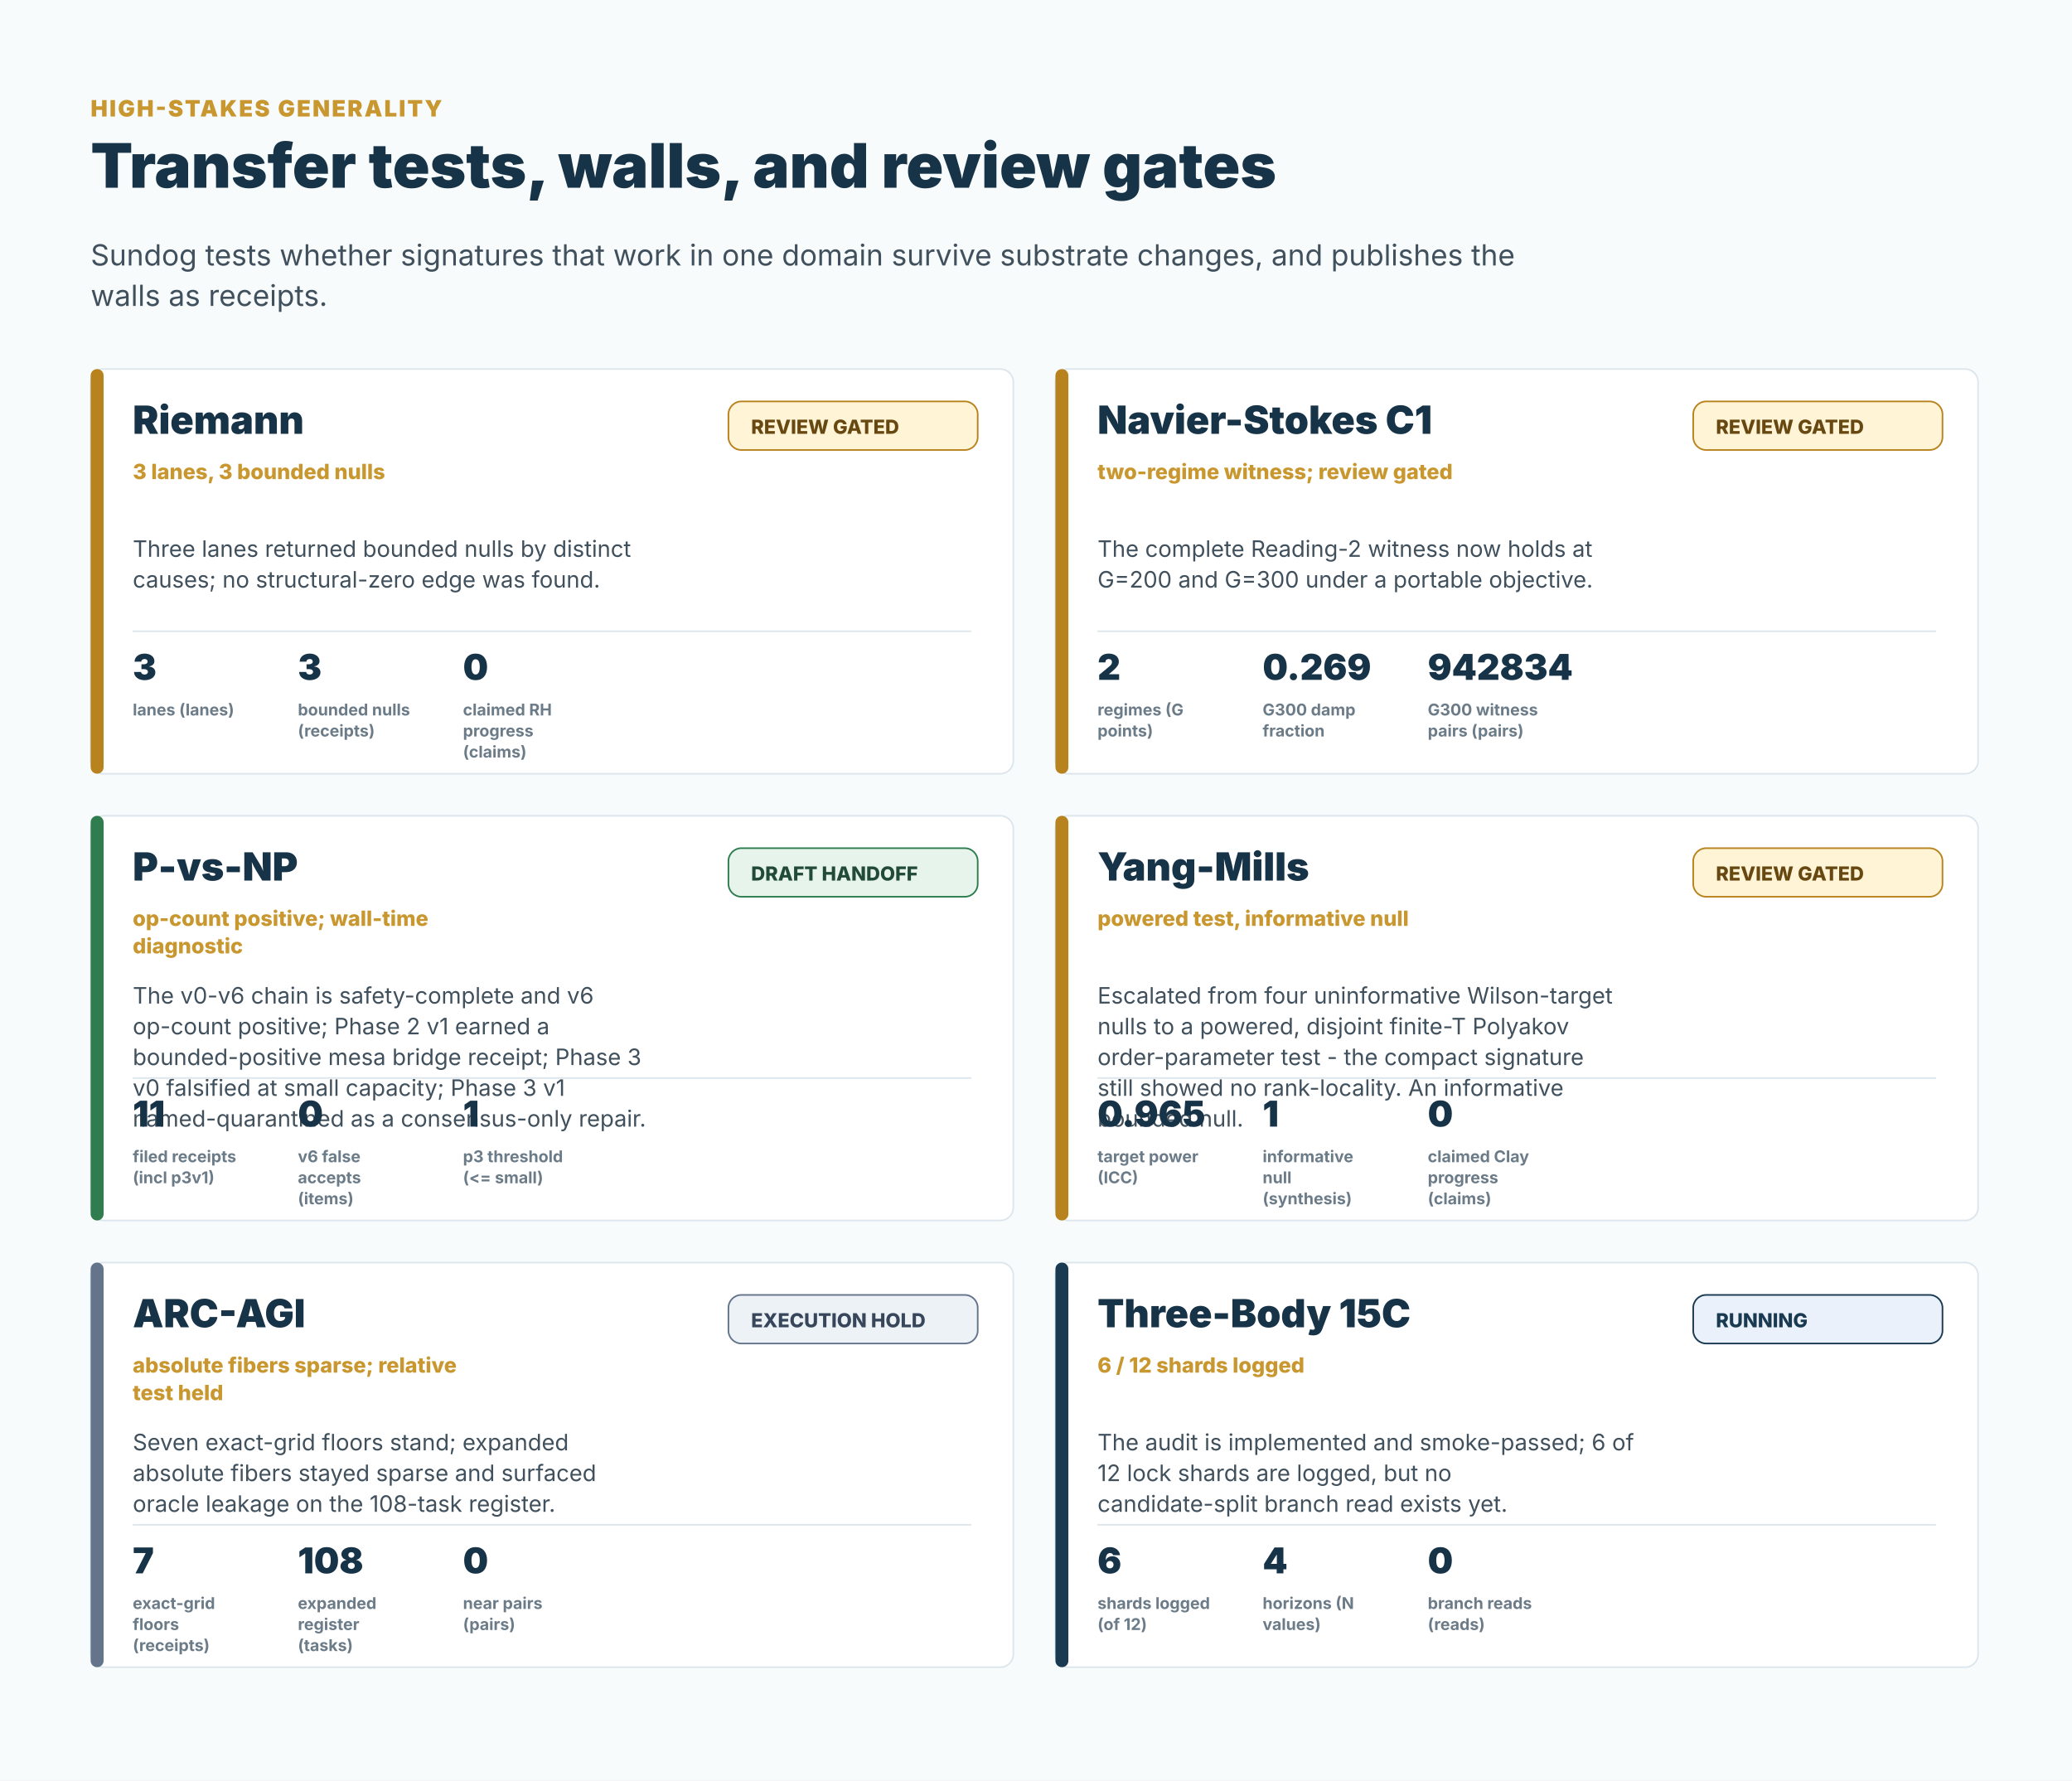
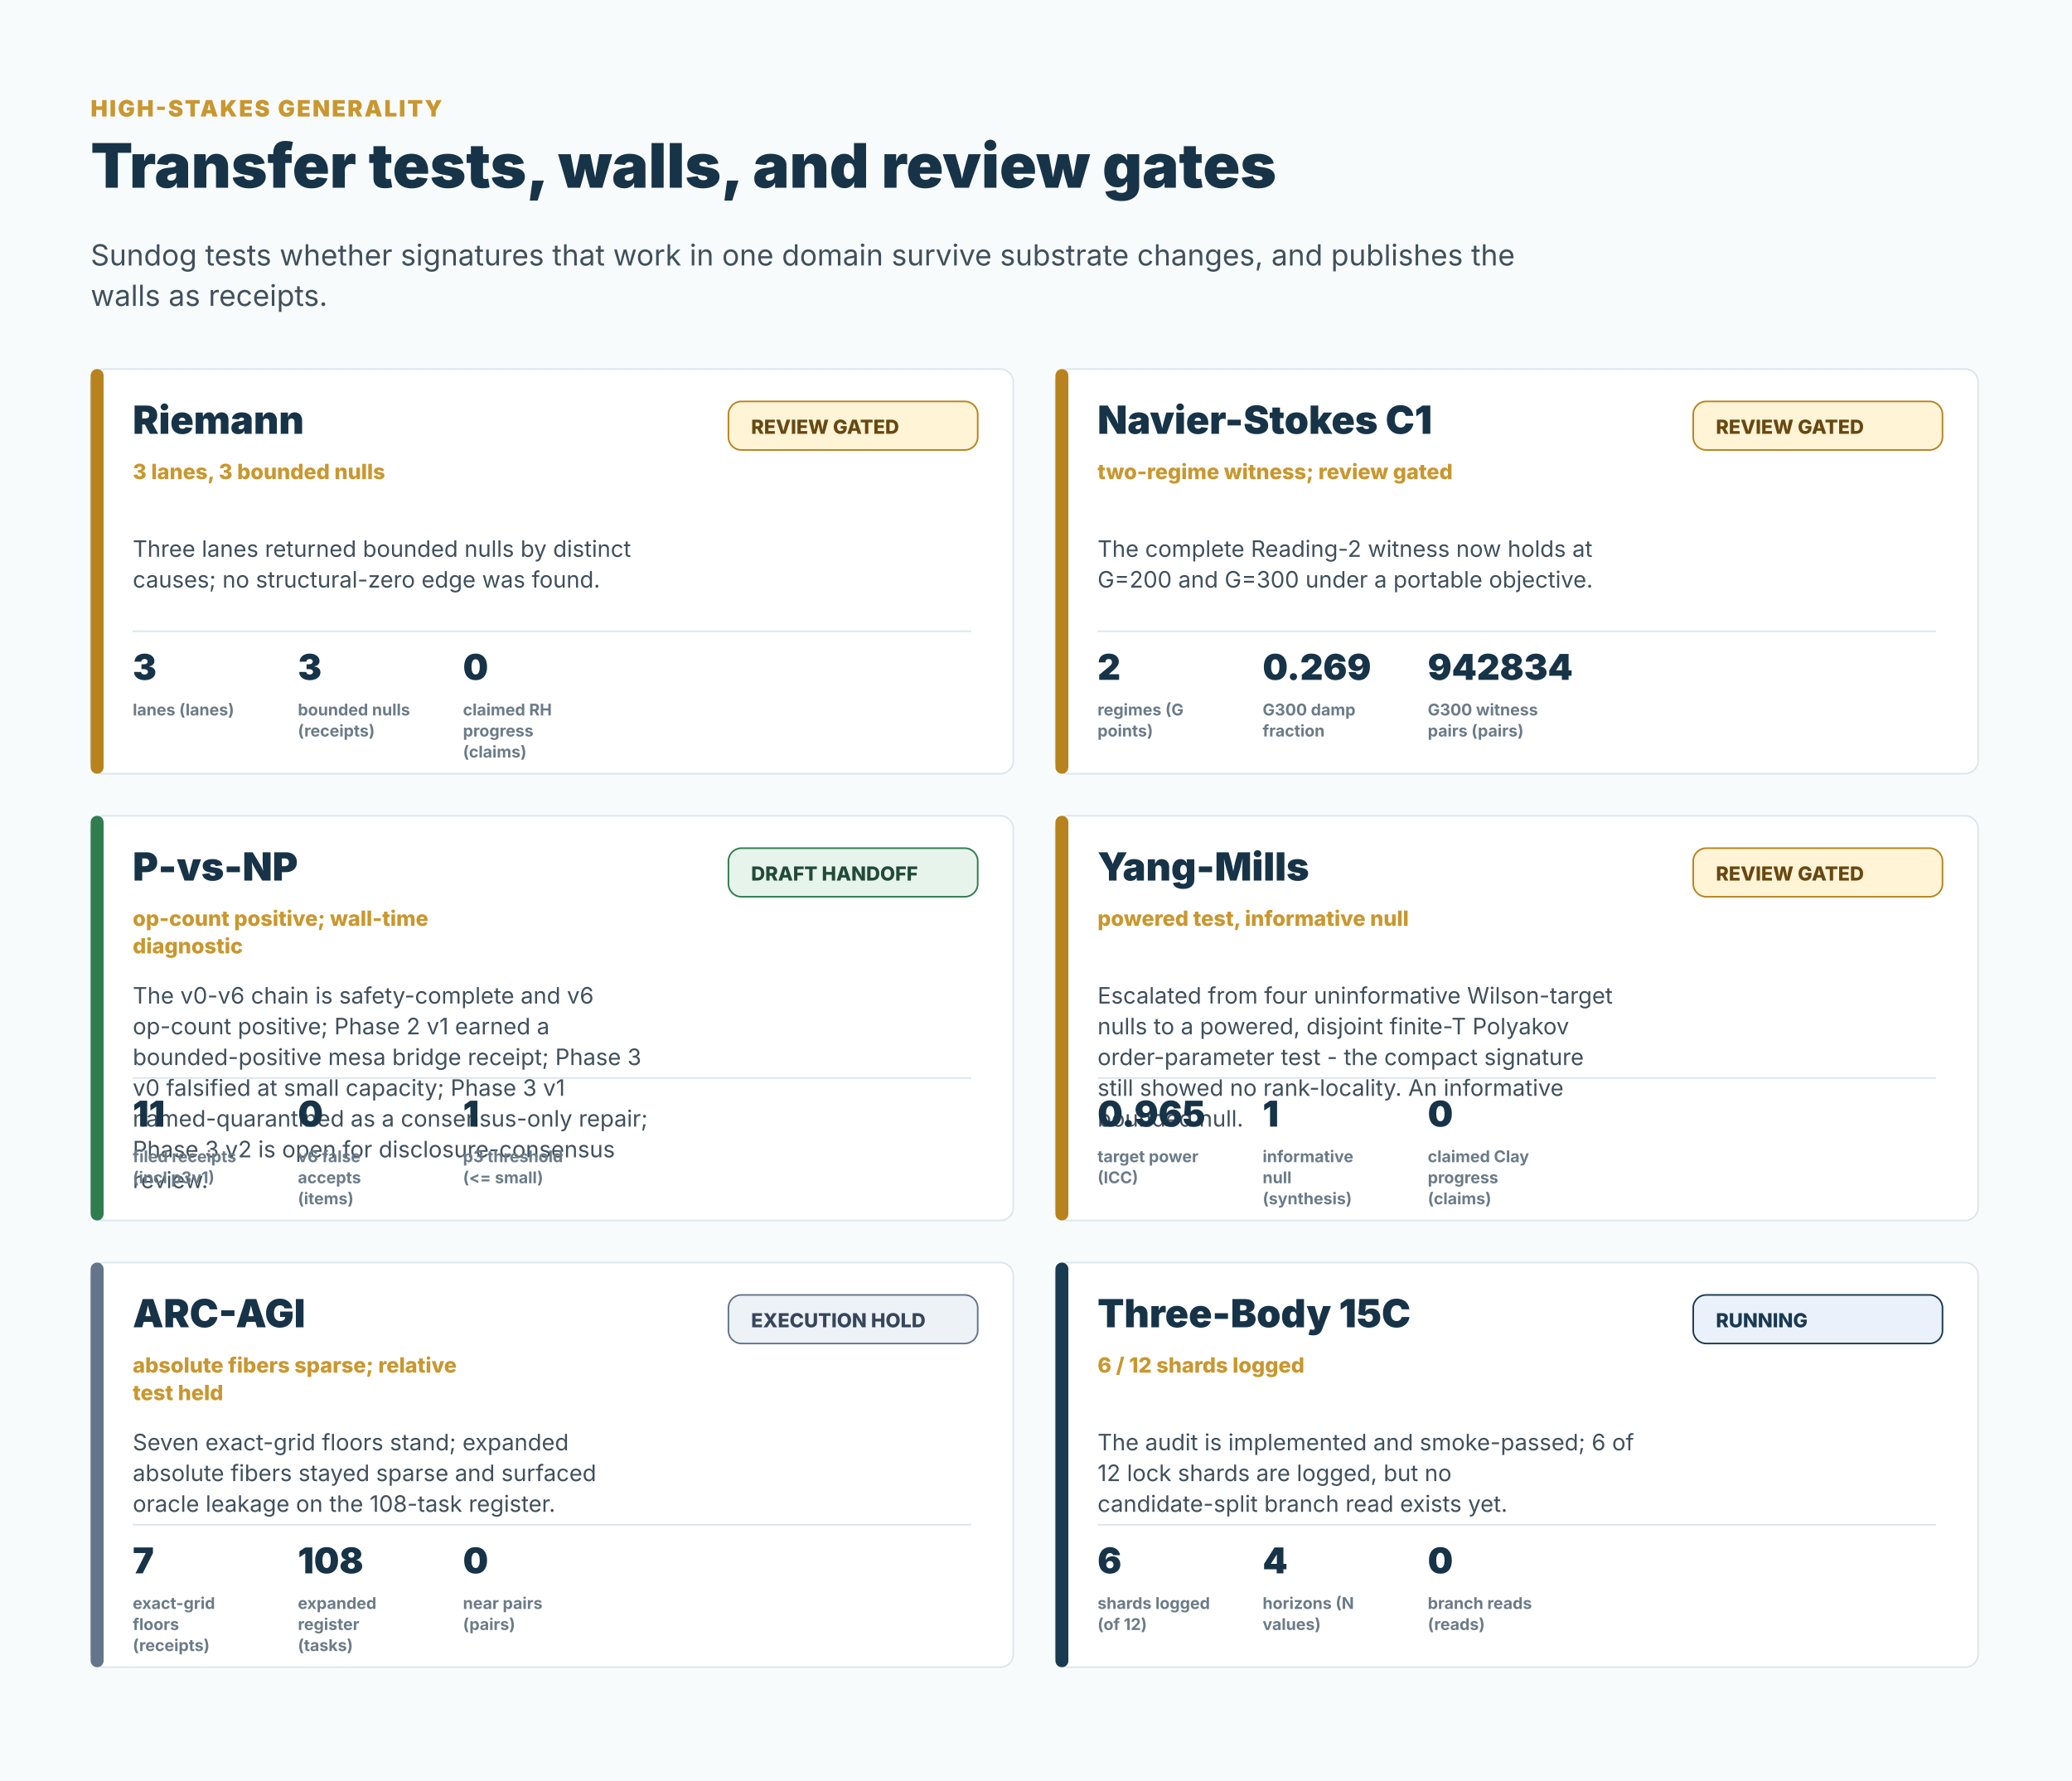
<svg xmlns="http://www.w3.org/2000/svg" viewBox="0 0 1280 1100" width="1280" height="1100" role="img" aria-labelledby="title desc">
  <rect width="1280" height="1100" fill="#F8FBFC" />
  <text x="56" y="72" fill="#C9972F" font-family="system-ui, -apple-system, BlinkMacSystemFont, 'Segoe UI', sans-serif" font-size="14" font-weight="850" letter-spacing="0.08em">HIGH-STAKES GENERALITY</text>
  <text x="56" y="116" fill="#173348" font-family="system-ui, -apple-system, BlinkMacSystemFont, 'Segoe UI', sans-serif" font-size="38" font-weight="850" text-anchor="start" letter-spacing="0">
    <tspan x="56" dy="0">Transfer tests, walls, and review gates</tspan>
  </text>
  <text x="56" y="164" fill="#40505C" font-family="system-ui, -apple-system, BlinkMacSystemFont, 'Segoe UI', sans-serif" font-size="18" font-weight="400" text-anchor="start" letter-spacing="0">
    <tspan x="56" dy="0">Sundog tests whether signatures that work in one domain survive substrate changes, and publishes the</tspan>
    <tspan x="56" dy="25">walls as receipts.</tspan>
  </text>
  <g class="generality-card" data-project="riemann">
    <rect x="56" y="228" width="570" height="250" rx="8" fill="#FFFFFF" stroke="#DCE6EC" stroke-width="1" />
    <rect x="56" y="228" width="8" height="250" rx="4" fill="#B8831E" />
    <g>
      <rect x="450" y="248" width="154" height="30" rx="8" fill="#FFF4D6" stroke="#B8831E" stroke-width="1" />
      <text x="464" y="268" fill="#684811" font-family="system-ui, -apple-system, BlinkMacSystemFont, 'Segoe UI', sans-serif" font-size="12" font-weight="800" letter-spacing="0">REVIEW GATED</text>
    </g>
    <text x="82" y="268" fill="#173348" font-family="system-ui, -apple-system, BlinkMacSystemFont, 'Segoe UI', sans-serif" font-size="24" font-weight="850" letter-spacing="0">Riemann</text>
    <text x="82" y="296" fill="#C9972F" font-family="system-ui, -apple-system, BlinkMacSystemFont, 'Segoe UI', sans-serif" font-size="13" font-weight="800" text-anchor="start" letter-spacing="0">
      <tspan x="82" dy="0">3 lanes, 3 bounded nulls</tspan>
    </text>
    <text x="82" y="344" fill="#40505C" font-family="system-ui, -apple-system, BlinkMacSystemFont, 'Segoe UI', sans-serif" font-size="14" font-weight="400" text-anchor="start" letter-spacing="0">
      <tspan x="82" dy="0">Three lanes returned bounded nulls by distinct</tspan>
      <tspan x="82" dy="19">causes; no structural-zero edge was found.</tspan>
    </text>
    <line x1="82" y1="390" x2="600" y2="390" stroke="#DCE6EC" stroke-width="1" />
    <g>
      <text x="82" y="420" fill="#173348" font-family="system-ui, -apple-system, BlinkMacSystemFont, 'Segoe UI', sans-serif" font-size="22" font-weight="850" letter-spacing="0">3</text>
      <text x="82" y="442" fill="#6B7B88" font-family="system-ui, -apple-system, BlinkMacSystemFont, 'Segoe UI', sans-serif" font-size="10" font-weight="700" text-anchor="start" letter-spacing="0">
        <tspan x="82" dy="0">lanes (lanes)</tspan>
      </text>
    </g>
    <g>
      <text x="184" y="420" fill="#173348" font-family="system-ui, -apple-system, BlinkMacSystemFont, 'Segoe UI', sans-serif" font-size="22" font-weight="850" letter-spacing="0">3</text>
      <text x="184" y="442" fill="#6B7B88" font-family="system-ui, -apple-system, BlinkMacSystemFont, 'Segoe UI', sans-serif" font-size="10" font-weight="700" text-anchor="start" letter-spacing="0">
        <tspan x="184" dy="0">bounded nulls</tspan>
        <tspan x="184" dy="13">(receipts)</tspan>
      </text>
    </g>
    <g>
      <text x="286" y="420" fill="#173348" font-family="system-ui, -apple-system, BlinkMacSystemFont, 'Segoe UI', sans-serif" font-size="22" font-weight="850" letter-spacing="0">0</text>
      <text x="286" y="442" fill="#6B7B88" font-family="system-ui, -apple-system, BlinkMacSystemFont, 'Segoe UI', sans-serif" font-size="10" font-weight="700" text-anchor="start" letter-spacing="0">
        <tspan x="286" dy="0">claimed RH</tspan>
        <tspan x="286" dy="13">progress</tspan>
        <tspan x="286" dy="13">(claims)</tspan>
      </text>
    </g>
  </g>
  <g class="generality-card" data-project="navier_stokes_c1">
    <rect x="652" y="228" width="570" height="250" rx="8" fill="#FFFFFF" stroke="#DCE6EC" stroke-width="1" />
    <rect x="652" y="228" width="8" height="250" rx="4" fill="#B8831E" />
    <g>
      <rect x="1046" y="248" width="154" height="30" rx="8" fill="#FFF4D6" stroke="#B8831E" stroke-width="1" />
      <text x="1060" y="268" fill="#684811" font-family="system-ui, -apple-system, BlinkMacSystemFont, 'Segoe UI', sans-serif" font-size="12" font-weight="800" letter-spacing="0">REVIEW GATED</text>
    </g>
    <text x="678" y="268" fill="#173348" font-family="system-ui, -apple-system, BlinkMacSystemFont, 'Segoe UI', sans-serif" font-size="24" font-weight="850" letter-spacing="0">Navier-Stokes C1</text>
    <text x="678" y="296" fill="#C9972F" font-family="system-ui, -apple-system, BlinkMacSystemFont, 'Segoe UI', sans-serif" font-size="13" font-weight="800" text-anchor="start" letter-spacing="0">
      <tspan x="678" dy="0">two-regime witness; review gated</tspan>
    </text>
    <text x="678" y="344" fill="#40505C" font-family="system-ui, -apple-system, BlinkMacSystemFont, 'Segoe UI', sans-serif" font-size="14" font-weight="400" text-anchor="start" letter-spacing="0">
      <tspan x="678" dy="0">The complete Reading-2 witness now holds at</tspan>
      <tspan x="678" dy="19">G=200 and G=300 under a portable objective.</tspan>
    </text>
    <line x1="678" y1="390" x2="1196" y2="390" stroke="#DCE6EC" stroke-width="1" />
    <g>
      <text x="678" y="420" fill="#173348" font-family="system-ui, -apple-system, BlinkMacSystemFont, 'Segoe UI', sans-serif" font-size="22" font-weight="850" letter-spacing="0">2</text>
      <text x="678" y="442" fill="#6B7B88" font-family="system-ui, -apple-system, BlinkMacSystemFont, 'Segoe UI', sans-serif" font-size="10" font-weight="700" text-anchor="start" letter-spacing="0">
        <tspan x="678" dy="0">regimes (G</tspan>
        <tspan x="678" dy="13">points)</tspan>
      </text>
    </g>
    <g>
      <text x="780" y="420" fill="#173348" font-family="system-ui, -apple-system, BlinkMacSystemFont, 'Segoe UI', sans-serif" font-size="22" font-weight="850" letter-spacing="0">0.269</text>
      <text x="780" y="442" fill="#6B7B88" font-family="system-ui, -apple-system, BlinkMacSystemFont, 'Segoe UI', sans-serif" font-size="10" font-weight="700" text-anchor="start" letter-spacing="0">
        <tspan x="780" dy="0">G300 damp</tspan>
        <tspan x="780" dy="13">fraction</tspan>
      </text>
    </g>
    <g>
      <text x="882" y="420" fill="#173348" font-family="system-ui, -apple-system, BlinkMacSystemFont, 'Segoe UI', sans-serif" font-size="22" font-weight="850" letter-spacing="0">942834</text>
      <text x="882" y="442" fill="#6B7B88" font-family="system-ui, -apple-system, BlinkMacSystemFont, 'Segoe UI', sans-serif" font-size="10" font-weight="700" text-anchor="start" letter-spacing="0">
        <tspan x="882" dy="0">G300 witness</tspan>
        <tspan x="882" dy="13">pairs (pairs)</tspan>
      </text>
    </g>
  </g>
  <g class="generality-card" data-project="pvnp">
    <rect x="56" y="504" width="570" height="250" rx="8" fill="#FFFFFF" stroke="#DCE6EC" stroke-width="1" />
    <rect x="56" y="504" width="8" height="250" rx="4" fill="#2F7D4F" />
    <g>
      <rect x="450" y="524" width="154" height="30" rx="8" fill="#E7F4EC" stroke="#2F7D4F" stroke-width="1" />
      <text x="464" y="544" fill="#214B36" font-family="system-ui, -apple-system, BlinkMacSystemFont, 'Segoe UI', sans-serif" font-size="12" font-weight="800" letter-spacing="0">DRAFT HANDOFF</text>
    </g>
    <text x="82" y="544" fill="#173348" font-family="system-ui, -apple-system, BlinkMacSystemFont, 'Segoe UI', sans-serif" font-size="24" font-weight="850" letter-spacing="0">P-vs-NP</text>
    <text x="82" y="572" fill="#C9972F" font-family="system-ui, -apple-system, BlinkMacSystemFont, 'Segoe UI', sans-serif" font-size="13" font-weight="800" text-anchor="start" letter-spacing="0">
      <tspan x="82" dy="0">op-count positive; wall-time</tspan>
      <tspan x="82" dy="17">diagnostic</tspan>
    </text>
    <text x="82" y="620" fill="#40505C" font-family="system-ui, -apple-system, BlinkMacSystemFont, 'Segoe UI', sans-serif" font-size="14" font-weight="400" text-anchor="start" letter-spacing="0">
      <tspan x="82" dy="0">The v0-v6 chain is safety-complete and v6</tspan>
      <tspan x="82" dy="19">op-count positive; Phase 2 v1 earned a</tspan>
      <tspan x="82" dy="19">bounded-positive mesa bridge receipt; Phase 3</tspan>
      <tspan x="82" dy="19">v0 falsified at small capacity; Phase 3 v1</tspan>
-       <tspan x="82" dy="19">named-quarantined as a consensus-only repair.</tspan>
+       <tspan x="82" dy="19">named-quarantined as a consensus-only repair;</tspan>
+       <tspan x="82" dy="19">Phase 3 v2 is open for disclosure-consensus</tspan>
+       <tspan x="82" dy="19">review.</tspan>
    </text>
    <line x1="82" y1="666" x2="600" y2="666" stroke="#DCE6EC" stroke-width="1" />
    <g>
      <text x="82" y="696" fill="#173348" font-family="system-ui, -apple-system, BlinkMacSystemFont, 'Segoe UI', sans-serif" font-size="22" font-weight="850" letter-spacing="0">11</text>
      <text x="82" y="718" fill="#6B7B88" font-family="system-ui, -apple-system, BlinkMacSystemFont, 'Segoe UI', sans-serif" font-size="10" font-weight="700" text-anchor="start" letter-spacing="0">
        <tspan x="82" dy="0">filed receipts</tspan>
        <tspan x="82" dy="13">(incl p3v1)</tspan>
      </text>
    </g>
    <g>
      <text x="184" y="696" fill="#173348" font-family="system-ui, -apple-system, BlinkMacSystemFont, 'Segoe UI', sans-serif" font-size="22" font-weight="850" letter-spacing="0">0</text>
      <text x="184" y="718" fill="#6B7B88" font-family="system-ui, -apple-system, BlinkMacSystemFont, 'Segoe UI', sans-serif" font-size="10" font-weight="700" text-anchor="start" letter-spacing="0">
        <tspan x="184" dy="0">v6 false</tspan>
        <tspan x="184" dy="13">accepts</tspan>
        <tspan x="184" dy="13">(items)</tspan>
      </text>
    </g>
    <g>
      <text x="286" y="696" fill="#173348" font-family="system-ui, -apple-system, BlinkMacSystemFont, 'Segoe UI', sans-serif" font-size="22" font-weight="850" letter-spacing="0">1</text>
      <text x="286" y="718" fill="#6B7B88" font-family="system-ui, -apple-system, BlinkMacSystemFont, 'Segoe UI', sans-serif" font-size="10" font-weight="700" text-anchor="start" letter-spacing="0">
        <tspan x="286" dy="0">p3 threshold</tspan>
        <tspan x="286" dy="13">(&lt;= small)</tspan>
      </text>
    </g>
  </g>
  <g class="generality-card" data-project="yang_mills">
    <rect x="652" y="504" width="570" height="250" rx="8" fill="#FFFFFF" stroke="#DCE6EC" stroke-width="1" />
    <rect x="652" y="504" width="8" height="250" rx="4" fill="#B8831E" />
    <g>
      <rect x="1046" y="524" width="154" height="30" rx="8" fill="#FFF4D6" stroke="#B8831E" stroke-width="1" />
      <text x="1060" y="544" fill="#684811" font-family="system-ui, -apple-system, BlinkMacSystemFont, 'Segoe UI', sans-serif" font-size="12" font-weight="800" letter-spacing="0">REVIEW GATED</text>
    </g>
    <text x="678" y="544" fill="#173348" font-family="system-ui, -apple-system, BlinkMacSystemFont, 'Segoe UI', sans-serif" font-size="24" font-weight="850" letter-spacing="0">Yang-Mills</text>
    <text x="678" y="572" fill="#C9972F" font-family="system-ui, -apple-system, BlinkMacSystemFont, 'Segoe UI', sans-serif" font-size="13" font-weight="800" text-anchor="start" letter-spacing="0">
      <tspan x="678" dy="0">powered test, informative null</tspan>
    </text>
    <text x="678" y="620" fill="#40505C" font-family="system-ui, -apple-system, BlinkMacSystemFont, 'Segoe UI', sans-serif" font-size="14" font-weight="400" text-anchor="start" letter-spacing="0">
      <tspan x="678" dy="0">Escalated from four uninformative Wilson-target</tspan>
      <tspan x="678" dy="19">nulls to a powered, disjoint finite-T Polyakov</tspan>
      <tspan x="678" dy="19">order-parameter test - the compact signature</tspan>
      <tspan x="678" dy="19">still showed no rank-locality. An informative</tspan>
      <tspan x="678" dy="19">bounded null.</tspan>
    </text>
    <line x1="678" y1="666" x2="1196" y2="666" stroke="#DCE6EC" stroke-width="1" />
    <g>
      <text x="678" y="696" fill="#173348" font-family="system-ui, -apple-system, BlinkMacSystemFont, 'Segoe UI', sans-serif" font-size="22" font-weight="850" letter-spacing="0">0.965</text>
      <text x="678" y="718" fill="#6B7B88" font-family="system-ui, -apple-system, BlinkMacSystemFont, 'Segoe UI', sans-serif" font-size="10" font-weight="700" text-anchor="start" letter-spacing="0">
        <tspan x="678" dy="0">target power</tspan>
        <tspan x="678" dy="13">(ICC)</tspan>
      </text>
    </g>
    <g>
      <text x="780" y="696" fill="#173348" font-family="system-ui, -apple-system, BlinkMacSystemFont, 'Segoe UI', sans-serif" font-size="22" font-weight="850" letter-spacing="0">1</text>
      <text x="780" y="718" fill="#6B7B88" font-family="system-ui, -apple-system, BlinkMacSystemFont, 'Segoe UI', sans-serif" font-size="10" font-weight="700" text-anchor="start" letter-spacing="0">
        <tspan x="780" dy="0">informative</tspan>
        <tspan x="780" dy="13">null</tspan>
        <tspan x="780" dy="13">(synthesis)</tspan>
      </text>
    </g>
    <g>
      <text x="882" y="696" fill="#173348" font-family="system-ui, -apple-system, BlinkMacSystemFont, 'Segoe UI', sans-serif" font-size="22" font-weight="850" letter-spacing="0">0</text>
      <text x="882" y="718" fill="#6B7B88" font-family="system-ui, -apple-system, BlinkMacSystemFont, 'Segoe UI', sans-serif" font-size="10" font-weight="700" text-anchor="start" letter-spacing="0">
        <tspan x="882" dy="0">claimed Clay</tspan>
        <tspan x="882" dy="13">progress</tspan>
        <tspan x="882" dy="13">(claims)</tspan>
      </text>
    </g>
  </g>
  <g class="generality-card" data-project="arc_agi">
    <rect x="56" y="780" width="570" height="250" rx="8" fill="#FFFFFF" stroke="#DCE6EC" stroke-width="1" />
    <rect x="56" y="780" width="8" height="250" rx="4" fill="#64748B" />
    <g>
      <rect x="450" y="800" width="154" height="30" rx="8" fill="#EDF2F7" stroke="#64748B" stroke-width="1" />
      <text x="464" y="820" fill="#37465A" font-family="system-ui, -apple-system, BlinkMacSystemFont, 'Segoe UI', sans-serif" font-size="12" font-weight="800" letter-spacing="0">EXECUTION HOLD</text>
    </g>
    <text x="82" y="820" fill="#173348" font-family="system-ui, -apple-system, BlinkMacSystemFont, 'Segoe UI', sans-serif" font-size="24" font-weight="850" letter-spacing="0">ARC-AGI</text>
    <text x="82" y="848" fill="#C9972F" font-family="system-ui, -apple-system, BlinkMacSystemFont, 'Segoe UI', sans-serif" font-size="13" font-weight="800" text-anchor="start" letter-spacing="0">
      <tspan x="82" dy="0">absolute fibers sparse; relative</tspan>
      <tspan x="82" dy="17">test held</tspan>
    </text>
    <text x="82" y="896" fill="#40505C" font-family="system-ui, -apple-system, BlinkMacSystemFont, 'Segoe UI', sans-serif" font-size="14" font-weight="400" text-anchor="start" letter-spacing="0">
      <tspan x="82" dy="0">Seven exact-grid floors stand; expanded</tspan>
      <tspan x="82" dy="19">absolute fibers stayed sparse and surfaced</tspan>
      <tspan x="82" dy="19">oracle leakage on the 108-task register.</tspan>
    </text>
    <line x1="82" y1="942" x2="600" y2="942" stroke="#DCE6EC" stroke-width="1" />
    <g>
      <text x="82" y="972" fill="#173348" font-family="system-ui, -apple-system, BlinkMacSystemFont, 'Segoe UI', sans-serif" font-size="22" font-weight="850" letter-spacing="0">7</text>
      <text x="82" y="994" fill="#6B7B88" font-family="system-ui, -apple-system, BlinkMacSystemFont, 'Segoe UI', sans-serif" font-size="10" font-weight="700" text-anchor="start" letter-spacing="0">
        <tspan x="82" dy="0">exact-grid</tspan>
        <tspan x="82" dy="13">floors</tspan>
        <tspan x="82" dy="13">(receipts)</tspan>
      </text>
    </g>
    <g>
      <text x="184" y="972" fill="#173348" font-family="system-ui, -apple-system, BlinkMacSystemFont, 'Segoe UI', sans-serif" font-size="22" font-weight="850" letter-spacing="0">108</text>
      <text x="184" y="994" fill="#6B7B88" font-family="system-ui, -apple-system, BlinkMacSystemFont, 'Segoe UI', sans-serif" font-size="10" font-weight="700" text-anchor="start" letter-spacing="0">
        <tspan x="184" dy="0">expanded</tspan>
        <tspan x="184" dy="13">register</tspan>
        <tspan x="184" dy="13">(tasks)</tspan>
      </text>
    </g>
    <g>
      <text x="286" y="972" fill="#173348" font-family="system-ui, -apple-system, BlinkMacSystemFont, 'Segoe UI', sans-serif" font-size="22" font-weight="850" letter-spacing="0">0</text>
      <text x="286" y="994" fill="#6B7B88" font-family="system-ui, -apple-system, BlinkMacSystemFont, 'Segoe UI', sans-serif" font-size="10" font-weight="700" text-anchor="start" letter-spacing="0">
        <tspan x="286" dy="0">near pairs</tspan>
        <tspan x="286" dy="13">(pairs)</tspan>
      </text>
    </g>
  </g>
  <g class="generality-card" data-project="threebody_15c">
    <rect x="652" y="780" width="570" height="250" rx="8" fill="#FFFFFF" stroke="#DCE6EC" stroke-width="1" />
    <rect x="652" y="780" width="8" height="250" rx="4" fill="#1A3A52" />
    <g>
      <rect x="1046" y="800" width="154" height="30" rx="8" fill="#EAF1FA" stroke="#1A3A52" stroke-width="1" />
      <text x="1060" y="820" fill="#1A3A52" font-family="system-ui, -apple-system, BlinkMacSystemFont, 'Segoe UI', sans-serif" font-size="12" font-weight="800" letter-spacing="0">RUNNING</text>
    </g>
    <text x="678" y="820" fill="#173348" font-family="system-ui, -apple-system, BlinkMacSystemFont, 'Segoe UI', sans-serif" font-size="24" font-weight="850" letter-spacing="0">Three-Body 15C</text>
    <text x="678" y="848" fill="#C9972F" font-family="system-ui, -apple-system, BlinkMacSystemFont, 'Segoe UI', sans-serif" font-size="13" font-weight="800" text-anchor="start" letter-spacing="0">
      <tspan x="678" dy="0">6 / 12 shards logged</tspan>
    </text>
    <text x="678" y="896" fill="#40505C" font-family="system-ui, -apple-system, BlinkMacSystemFont, 'Segoe UI', sans-serif" font-size="14" font-weight="400" text-anchor="start" letter-spacing="0">
      <tspan x="678" dy="0">The audit is implemented and smoke-passed; 6 of</tspan>
      <tspan x="678" dy="19">12 lock shards are logged, but no</tspan>
      <tspan x="678" dy="19">candidate-split branch read exists yet.</tspan>
    </text>
    <line x1="678" y1="942" x2="1196" y2="942" stroke="#DCE6EC" stroke-width="1" />
    <g>
      <text x="678" y="972" fill="#173348" font-family="system-ui, -apple-system, BlinkMacSystemFont, 'Segoe UI', sans-serif" font-size="22" font-weight="850" letter-spacing="0">6</text>
      <text x="678" y="994" fill="#6B7B88" font-family="system-ui, -apple-system, BlinkMacSystemFont, 'Segoe UI', sans-serif" font-size="10" font-weight="700" text-anchor="start" letter-spacing="0">
        <tspan x="678" dy="0">shards logged</tspan>
        <tspan x="678" dy="13">(of 12)</tspan>
      </text>
    </g>
    <g>
      <text x="780" y="972" fill="#173348" font-family="system-ui, -apple-system, BlinkMacSystemFont, 'Segoe UI', sans-serif" font-size="22" font-weight="850" letter-spacing="0">4</text>
      <text x="780" y="994" fill="#6B7B88" font-family="system-ui, -apple-system, BlinkMacSystemFont, 'Segoe UI', sans-serif" font-size="10" font-weight="700" text-anchor="start" letter-spacing="0">
        <tspan x="780" dy="0">horizons (N</tspan>
        <tspan x="780" dy="13">values)</tspan>
      </text>
    </g>
    <g>
      <text x="882" y="972" fill="#173348" font-family="system-ui, -apple-system, BlinkMacSystemFont, 'Segoe UI', sans-serif" font-size="22" font-weight="850" letter-spacing="0">0</text>
      <text x="882" y="994" fill="#6B7B88" font-family="system-ui, -apple-system, BlinkMacSystemFont, 'Segoe UI', sans-serif" font-size="10" font-weight="700" text-anchor="start" letter-spacing="0">
        <tspan x="882" dy="0">branch reads</tspan>
        <tspan x="882" dy="13">(reads)</tspan>
      </text>
    </g>
  </g>
</svg>
